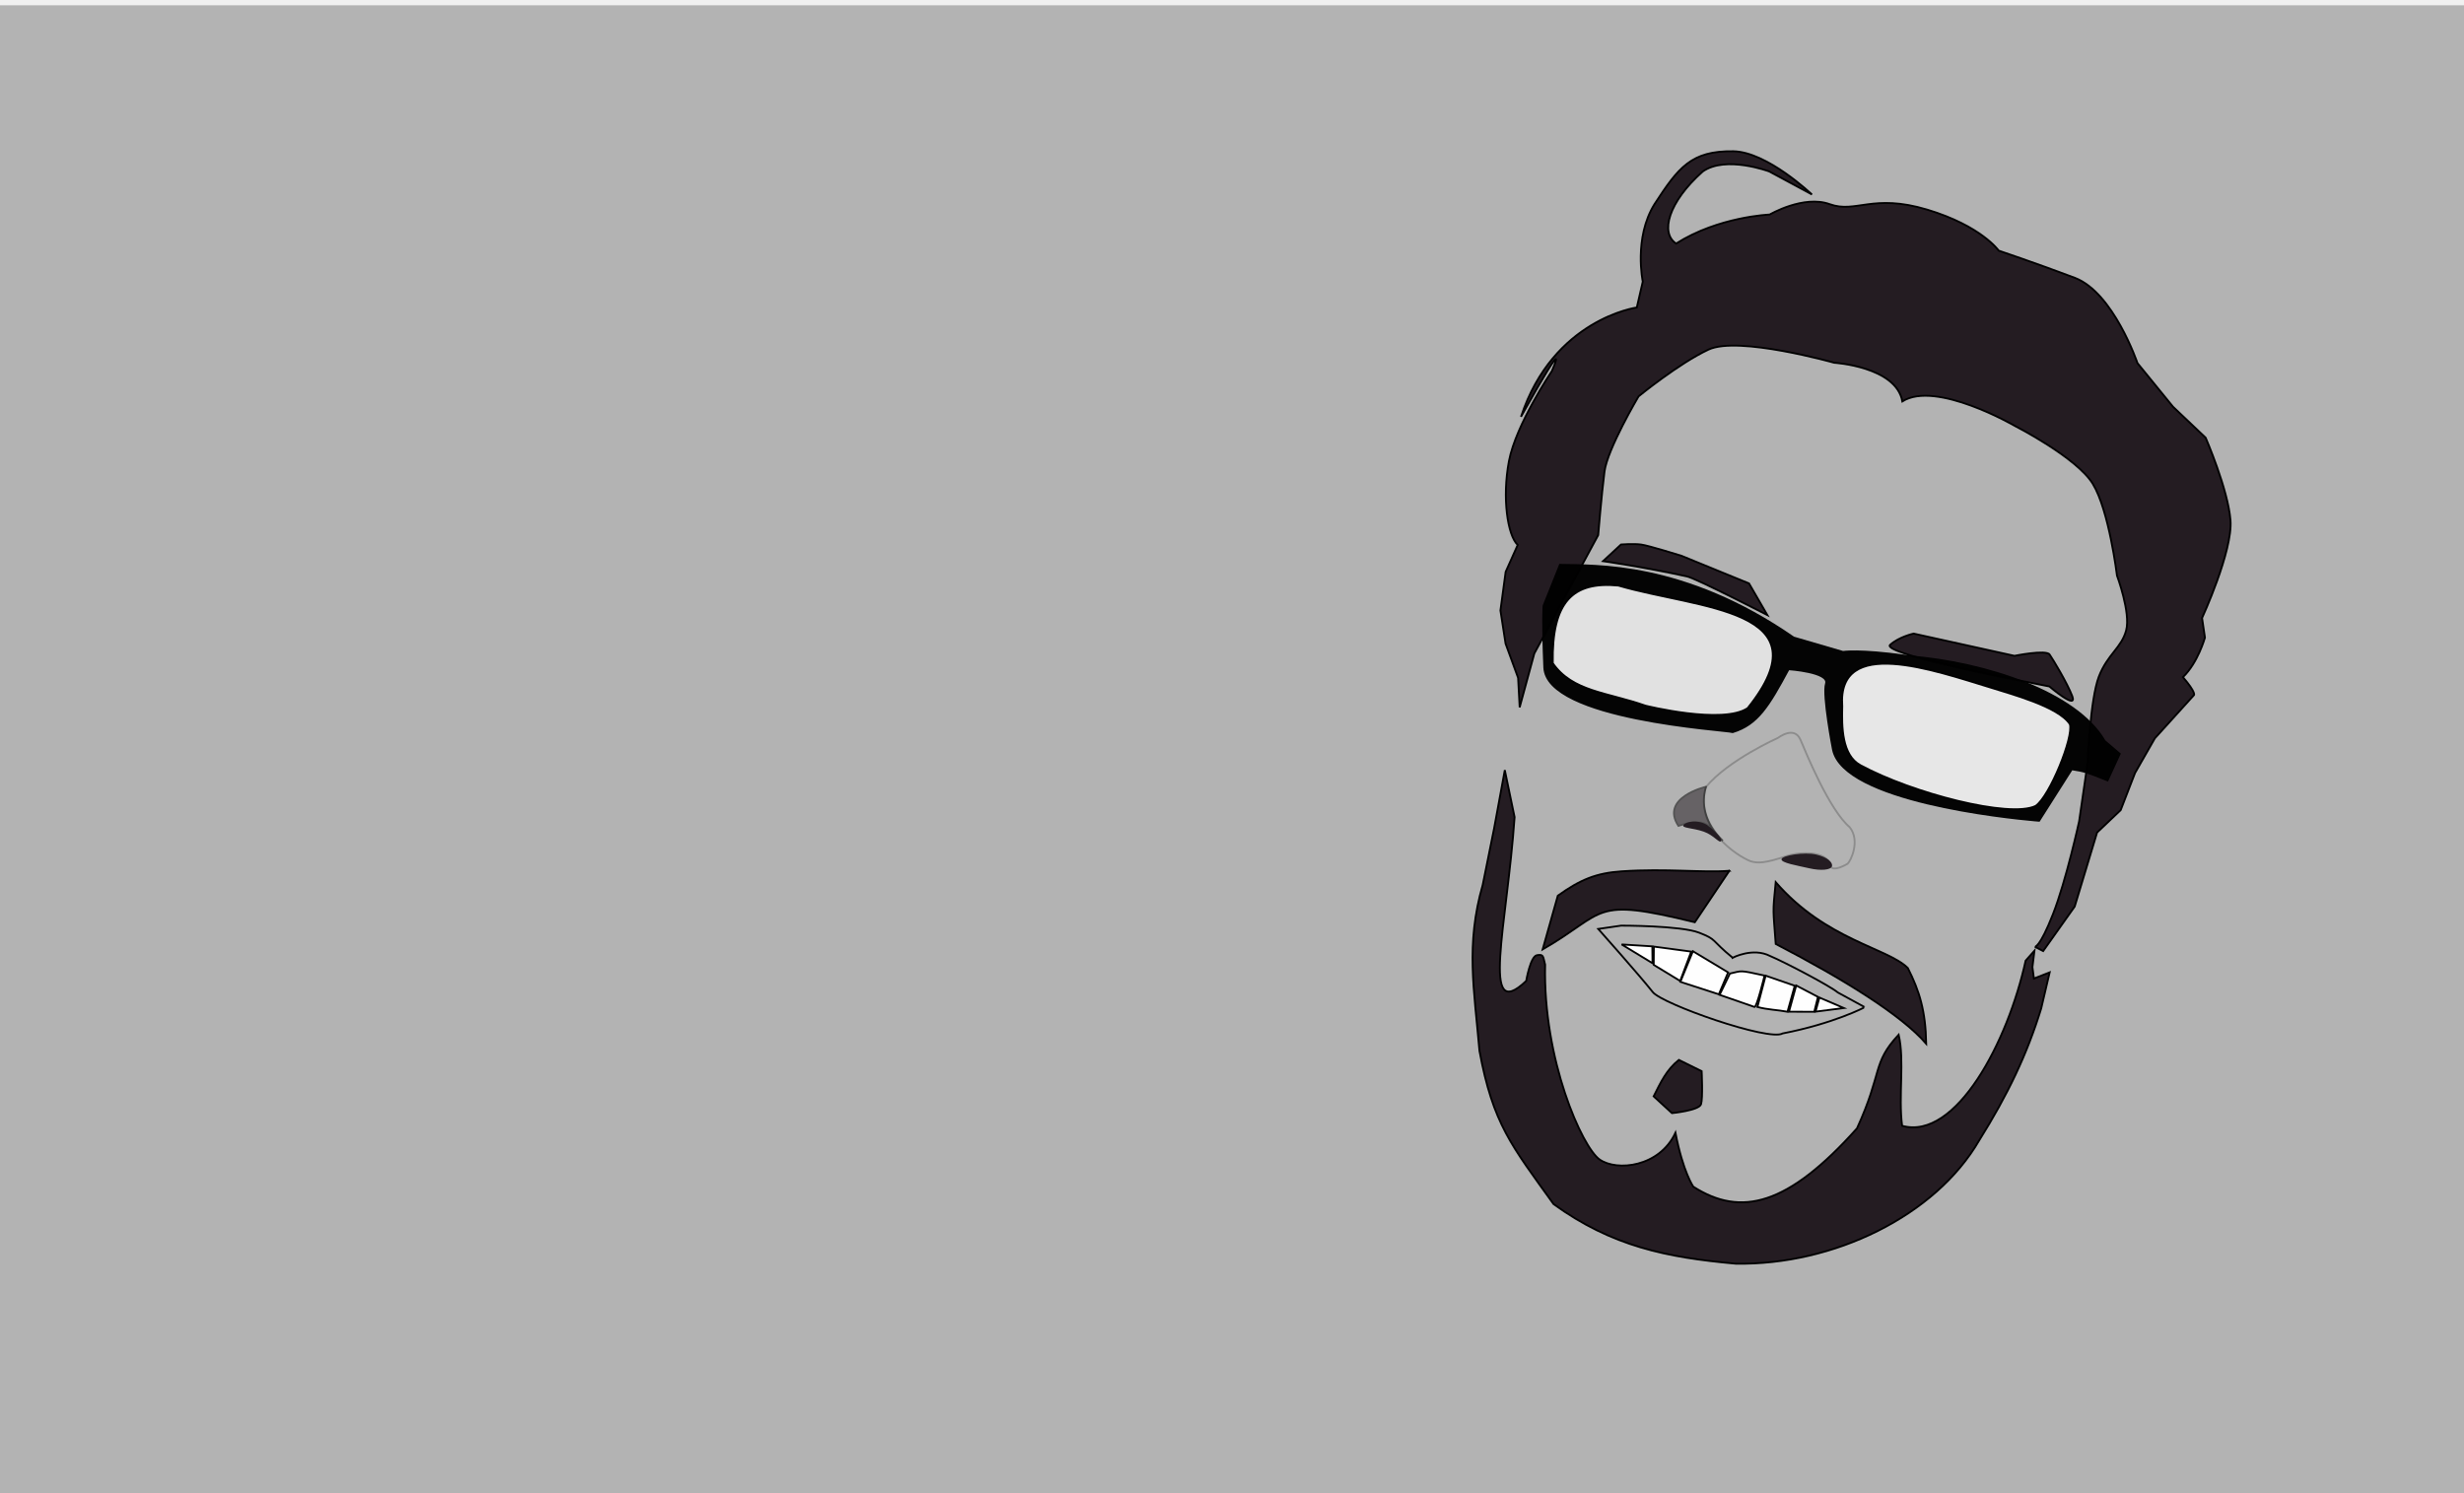
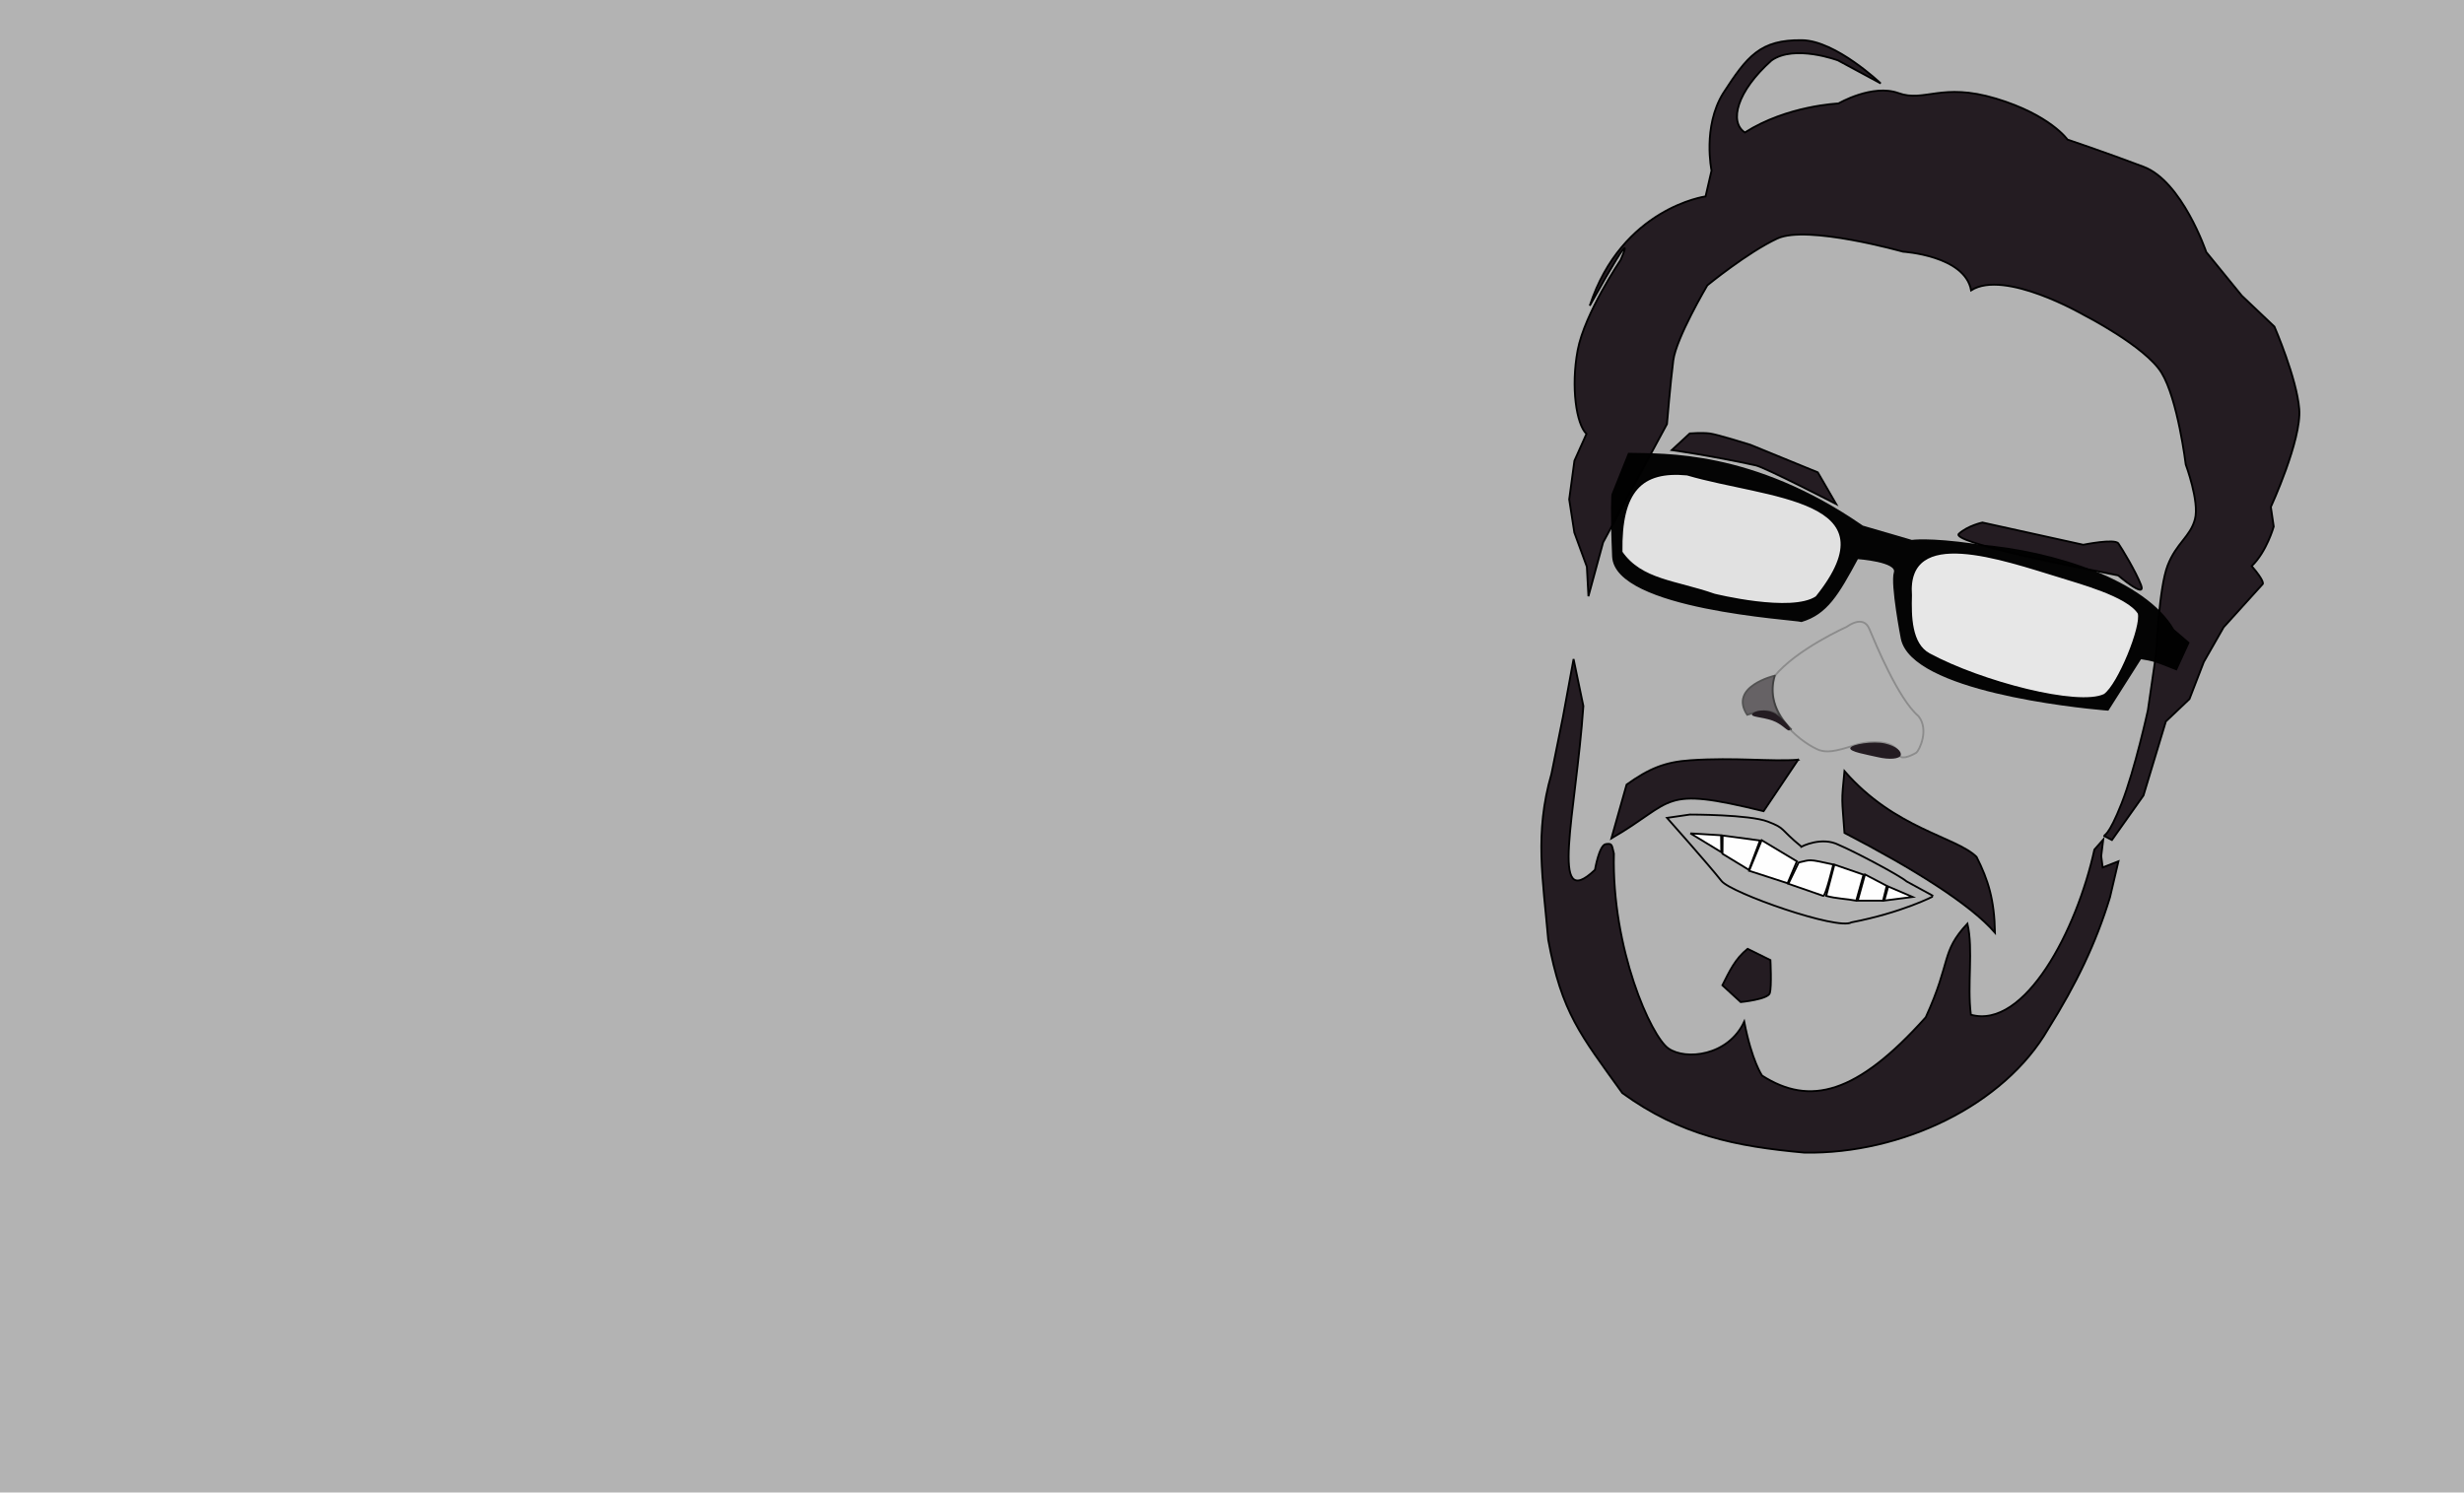
<svg xmlns="http://www.w3.org/2000/svg" width="352.14mm" height="213.311mm" viewBox="0 0 352.14 213.311" version="1.1" id="svg417">
  <defs id="defs411">
    <marker orient="auto" refY="0" refX="0" id="marker5443" style="overflow:visible">
      <path id="path5441" d="M 0,0 5,-5 -12.5,0 5,5 Z" style="fill:#c8b7be;fill-opacity:1;fill-rule:evenodd;stroke:#000000;stroke-width:1pt;stroke-opacity:1" transform="matrix(0.8,0,0,0.8,10,0)" />
    </marker>
  </defs>
  <g id="layer1" transform="translate(-149.0297,-489.1927)">
-     <path id="path2061" d="m 371.425,564.545 c 0.724,-2.021 3.288,-7.052 3.708,-10.623 0,0 3.114,-13.48 9.279,-16.111 11.4,-4.755 21.471,-2.313 32.69,1.185 5.226,2.298 3.336,6.596 7.16,6.241 0,0 9.466,-2.74 14.067,0.278 4.602,3.018 13.005,9.4 13.005,9.4 7.637,9.208 4.019,17.877 1.996,25.664 -1.234,4.628 -2.276,7.527 -4.126,11.04 l -2.445,9.083 -0.633,5.84 5.213,-2.616 -2.663,6.876 c -0.747,2.287 -0.589,6.99 -2.756,10.934 -5.156,9.383 -8.152,17.658 -11.153,19.564 -1.729,7.481 -6.93,14.276 -14.042,15.919 -8.101,7.402 -14.967,7.948 -24.99,7.452 -8.084,-0.739 -18.131,-4.069 -24.378,-13.242 -6.246,-9.173 -9.075,-23.912 -9.075,-23.912 l 0.66,-11.672 c 0,0 1.418,-8.961 1.13,-9.942 -0.288,-0.981 -1.234,-10.529 -0.356,-13.026 6.224,-16.506 8.601,-20.595 7.708,-28.332 z" style="display:inline;fill:#ff7f2a;fill-opacity:1;stroke:#000000;stroke-width:0.265px;stroke-linecap:butt;stroke-linejoin:miter;stroke-opacity:1" />
-     <path id="path2063" d="m 444.484,622.387 c -2.483,1.443 -3.705,2.904 -3.705,2.904 0,0 -3.059,3.526 -1.009,4.585 2.05,1.059 2.902,-4.134 5.283,-4.372 3.306,-3.248 3.096,-4.892 5.321,-6.74 2.207,-1.692 2.47,-5.676 4.708,-10.093 1.11,-3.783 0.133,-4.425 -2.27,-3.565 -9.809,2.926 -4.317,16.665 -8.327,17.281 z" style="display:inline;fill:#ff7f2a;fill-opacity:1;stroke:#000000;stroke-width:0.265px;stroke-linecap:butt;stroke-linejoin:miter;stroke-opacity:1" />
-     <path id="path2065" d="m 362.164,609.112 c 0,0 -3.805,-5.068 -2.994,-11.313 0.408,-3.141 1.926,-5.544 0.54,-8.534 0,0 0.014,-6.527 3.282,-8.027 3.426,-1.056 3.638,4.419 3.638,4.419 z" style="display:inline;fill:#ff7f2a;fill-opacity:1;stroke:#000000;stroke-width:0.265px;stroke-linecap:butt;stroke-linejoin:miter;stroke-opacity:1" />
-     <rect style="display:inline;opacity:1;fill:#b3b3b3;fill-opacity:1;fill-rule:evenodd;stroke:none;stroke-width:1.349;stroke-linejoin:round;stroke-dashoffset:500" id="rect66" width="352.14" height="213.311" x="149.03" y="489.949" />
-     <path id="path2067" d="m 403.153,594.648 c 0,0 -7.202,3.208 -10.342,7.062 -1.664,5.788 4.388,9.8 6.41,10.584 1.035,0.301 2.004,0.3 5.155,-0.749 1.883,-0.627 5.708,-0.739 6.211,1.238 0.104,1.012 1.572,0.403 2.491,-0.133 0.426,-0.357 1.859,-3.27 0.299,-5.226 -2.879,-2.438 -6.141,-10.383 -7.028,-12.479 -0.886,-2.096 -3.197,-0.297 -3.197,-0.297 z" style="display:inline;opacity:0.219;fill:none;fill-opacity:1;stroke:#000000;stroke-width:0.265;stroke-linecap:butt;stroke-linejoin:miter;stroke-miterlimit:4;stroke-dasharray:none;stroke-opacity:1" />
-     <path id="path2069" d="m 392.839,601.647 c 0,0 -6.598,1.535 -3.941,5.583 4.826,-1.604 4.701,0.902 6.344,2.136 -2.615,-2.577 -3.128,-5.327 -2.402,-7.718 z" style="display:inline;opacity:0.536;fill:#241c22;fill-opacity:1;stroke:#000000;stroke-width:0.265;stroke-linecap:butt;stroke-linejoin:miter;stroke-miterlimit:4;stroke-dasharray:none;stroke-opacity:1" />
-     <path id="path2071" d="m 394.979,609.418 c -0.234,0.343 -1.025,-0.855 -2.468,-1.359 -1.584,-0.553 -3.205,-0.487 -2.889,-0.95 0.316,-0.463 1.958,-0.823 3.345,-0.026 0.313,0.18 2.328,1.871 2.012,2.334 z" style="display:inline;fill:#241c22;fill-rule:evenodd;stroke-width:0.265" />
-     <path id="path2073" d="m 410.841,613.008 c -0.147,0.541 -1.6,0.671 -3.245,0.29 -1.645,-0.381 -4.108,-0.775 -3.961,-1.316 0.147,-0.541 3.296,-1.033 4.942,-0.652 1.645,0.381 2.412,1.137 2.265,1.678 z" style="display:inline;fill:#241c22;fill-rule:evenodd;stroke-width:0.265" />
-     <path id="path2077" d="m 360.928,615.678 c -2.453,8.517 -1.211,14.999 -0.464,23.71 1.933,10.483 4.598,13.554 10.59,21.91 8.338,6.029 16.138,7.627 26.049,8.517 13.926,0.229 28.512,-6.787 34.803,-17.656 4.029,-6.439 6.832,-12.27 8.838,-18.822 l 1.214,-5.164 -2.254,0.881 -0.211,-1.625 0.29,-2.359 -1.265,1.437 c -2.506,11.487 -9.931,25.742 -17.651,23.597 -0.554,-4.311 0.375,-9.301 -0.493,-13.021 -3.836,4.125 -2.245,5.285 -5.955,13.386 -9.871,11.04 -16.584,12.703 -23.394,8.335 0,0 -1.46,-2.07 -2.55,-7.708 -2.279,4.91 -8.371,5.558 -10.838,3.824 -2.467,-1.734 -8.109,-14.226 -7.788,-27.849 -0.319,-1.238 -0.212,-1.502 -1.162,-1.352 -0.95,0.15 -1.542,3.676 -1.542,3.676 -6.602,6.287 -2.738,-7.887 -1.658,-23.408 l -1.4,-6.72 -1.523,8.29 z" style="display:inline;opacity:1;fill:#241c22;stroke:#000000;stroke-width:0.265px;stroke-linecap:butt;stroke-linejoin:miter;stroke-opacity:1" />
-     <path id="path2075" d="m 364.195,581.181 -0.732,-4.736 0.745,-5.519 1.722,-3.842 c -1.448,-1.36 -2.245,-6.711 -1.254,-11.969 0.992,-5.258 6.139,-12.892 6.139,-12.892 0,0 2.978,-6.693 -4.415,6.542 4.6,-13.985 16.551,-15.626 16.551,-15.626 l 0.854,-3.693 c 0,0 -1.318,-6.251 1.667,-11.061 3.424,-5.267 5.259,-7.66 11.269,-7.572 4.837,0.071 11.239,6.176 11.239,6.176 l -6.101,-3.288 c 0,0 -6.202,-2.33 -9.504,0.006 -4.935,4.4 -6.105,8.787 -3.804,10.296 6.052,-3.854 13.368,-4.146 13.368,-4.146 0,0 4.842,-2.834 8.579,-1.483 3.736,1.351 6.141,-1.558 13.913,0.774 7.771,2.332 10.246,5.867 10.246,5.867 0,0 5.333,1.791 10.865,3.882 5.532,2.091 8.965,12.198 8.965,12.198 l 5.083,6.237 4.659,4.422 c 0,0 3.202,7.377 3.548,11.796 0.346,4.419 -4.061,13.977 -4.061,13.977 l 0.413,2.801 c 0,0 -0.992,3.577 -3.147,5.65 1.943,2.262 1.574,2.569 1.574,2.569 l -5.588,6.176 -2.832,4.957 -2.048,5.3 -3.374,3.204 -3.2,10.583 -4.508,6.364 -1.193,-0.619 c 0,0 0.687,0.183 2.584,-4.638 1.898,-4.822 3.746,-13.283 3.746,-13.283 l 1.212,-8.332 c 0,0 0.363,-9.123 1.603,-12.344 1.24,-3.221 3.252,-4.131 3.912,-6.641 0.66,-2.51 -1.316,-7.817 -1.316,-7.817 0,0 -1.138,-9.35 -3.468,-13.127 -2.33,-3.777 -11.128,-8.26 -11.128,-8.26 0,0 -11.278,-6.545 -16.076,-3.506 -0.897,-4.983 -9.733,-5.52 -9.733,-5.52 0,0 -13.705,-3.873 -17.967,-1.884 -4.262,1.989 -9.999,6.692 -9.999,6.692 0,0 -4.45,7.513 -4.865,10.735 -0.415,3.222 -0.904,9.094 -0.904,9.094 l -9.127,16.916 -2.095,7.695 -0.225,-4.214 z" style="display:inline;opacity:1;fill:#241c22;stroke:#000000;stroke-width:0.265px;stroke-linecap:butt;stroke-linejoin:miter;stroke-opacity:1" />
-     <path id="path2079" d="m 388.961,640.684 c -1.778,1.418 -2.607,3.235 -3.604,5.211 l 2.617,2.4 c 0,0 3.878,-0.375 4.159,-1.277 0.281,-0.902 0.087,-4.724 0.087,-4.724 z" style="display:inline;opacity:1;fill:#241c22;stroke:#000000;stroke-width:0.265px;stroke-linecap:butt;stroke-linejoin:miter;stroke-opacity:1" />
-     <path id="path2081" d="m 396.183,613.655 -4.939,7.357 c -14.887,-3.646 -12.479,-1.462 -21.752,3.888 l 2.17,-7.684 c 3.226,-2.313 5.496,-3.239 9.111,-3.483 6.461,-0.436 11.512,0.222 15.411,-0.077 z" style="display:inline;opacity:1;fill:#241c22;stroke:#000000;stroke-width:0.265px;stroke-linecap:butt;stroke-linejoin:miter;stroke-opacity:1" />
-     <path id="path2083" d="m 402.804,624.114 c 9.645,5.007 17.951,10.139 21.509,14.262 -0.087,-4.711 -0.954,-7.505 -2.631,-10.831 -2.955,-2.907 -11.696,-3.991 -18.881,-12.266 -0.457,4.637 -0.361,3.703 0.003,8.835 z" style="display:inline;opacity:1;fill:#241c22;stroke:#000000;stroke-width:0.265;stroke-linecap:butt;stroke-linejoin:miter;stroke-miterlimit:4;stroke-dasharray:none;stroke-opacity:1" />
-     <path id="path2085" d="m 398.99,572.58 2.623,4.529 c 0,0 -10.179,-5.237 -11.484,-5.523 -6.406,-1.403 -12.006,-2.186 -12.006,-2.186 l 2.573,-2.383 c 0,0 1.773,-0.139 2.87,0.007 1.097,0.146 5.784,1.612 5.784,1.612 z" style="display:inline;opacity:1;fill:#241c22;stroke:#000000;stroke-width:0.265px;stroke-linecap:butt;stroke-linejoin:miter;stroke-opacity:1" />
-     <path id="path2087" d="m 422.516,579.751 c 0,0 -2.08,0.446 -3.359,1.609 -1.279,1.163 16.296,4.664 16.296,4.664 l 6.464,1.289 c 0,0 4.033,3.446 3.274,1.39 -0.738,-1.931 -2.737,-5.221 -3.243,-5.958 -0.505,-0.737 -5.018,0.186 -5.018,0.186 z" style="display:inline;opacity:1;fill:#241c22;stroke:#000000;stroke-width:0.265px;stroke-linecap:butt;stroke-linejoin:miter;stroke-opacity:1" />
-     <path id="path2089" d="m 451.967,596.941 -1.743,3.796 c -2.956,-1.184 -3.252,-1.305 -5.103,-1.591 l -4.675,7.361 c 0,0 -0.215,-0.016 -0.607,-0.051 -4.075,-0.363 -27.322,-2.749 -28.853,-10.121 0,0 -1.512,-7.777 -0.995,-9.436 0.517,-1.659 -5.345,-2.052 -5.345,-2.052 -2.846,5.287 -4.424,7.903 -7.982,8.99 -1.021,-0.318 -26.616,-1.768 -26.935,-9.238 -0.289,-6.751 -0.101,-8.833 -0.101,-8.833 l 2.34,-5.842 c 4.967,0.125 17.719,-0.479 33.392,10.387 l 7.057,2.06 c 0,0 2.359,-0.384 8.929,0.544 0.184,0.026 0.373,0.054 0.567,0.085 10.849,0.872 23.871,5.123 27.901,12.102 z" style="display:inline;opacity:0.98;fill:#000000;stroke:#000000;stroke-width:0.265px;stroke-linecap:butt;stroke-linejoin:miter;stroke-opacity:1" />
-     <path id="path2091" d="m 412.315,590.143 c -0.084,2.968 -0.055,6.989 2.602,8.425 7.441,4.02 21.321,7.613 25.033,5.817 2.019,-1.391 5.442,-9.848 4.897,-11.675 -1.622,-2.534 -8.539,-4.347 -11.25,-5.218 -8.231,-2.502 -22.028,-7.442 -21.282,2.651 z" style="display:inline;opacity:0.98;fill:#ececec;stroke:#000000;stroke-width:0.265px;stroke-linecap:butt;stroke-linejoin:miter;stroke-opacity:1" />
-     <path id="path2093" d="m 398.794,590.407 c -3.546,2.394 -14.589,-0.349 -14.589,-0.349 -5.558,-1.945 -10.431,-2.004 -13.264,-6.078 -0.146,-8.811 2.87,-11.712 9.378,-11.091 11.536,3.387 29.87,3.317 18.475,17.518 z" style="display:inline;opacity:0.98;fill:#e6e6e6;stroke:#000000;stroke-width:0.265px;stroke-linecap:butt;stroke-linejoin:miter;stroke-opacity:1" />
-     <path id="path2095" d="m 396.651,626.083 c -3.215,-2.625 -2.162,-2.554 -4.792,-3.58 -2.63,-1.026 -11.155,-1.009 -11.155,-1.009 l -3.262,0.473 c 0,0 5.921,6.655 7.789,9.024 1.357,1.721 16.621,7.085 18.571,5.911 7.219,-1.393 11.754,-3.74 11.726,-3.753 l -3.852,-2.102 c -1.031,-0.887 -7.512,-4.303 -9.682,-5.214 -2.464,-1.263 -5.343,0.251 -5.343,0.251 z" style="display:inline;opacity:0.99;fill:#000000;fill-opacity:0;stroke:#000000;stroke-width:0.265px;stroke-linecap:butt;stroke-linejoin:miter;stroke-opacity:1" />
-     <path id="path2097" d="m 389.177,629.53 5.499,1.782 1.329,-3.132 -5.036,-3.025 z" style="display:inline;opacity:0.99;fill:#ffffff;stroke:#000000;stroke-width:0.265px;stroke-linecap:butt;stroke-linejoin:miter;stroke-opacity:1" />
-     <path id="path2099" d="m 385.171,624.455 0.026,2.41 -4.412,-2.683 z" style="display:inline;opacity:0.99;fill:#ffffff;stroke:#000000;stroke-width:0.265px;stroke-linecap:butt;stroke-linejoin:miter;stroke-opacity:1" />
-     <path id="path2101" d="m 385.368,627.101 3.782,2.302 1.577,-4.197 -5.339,-0.715 z" style="display:inline;opacity:0.99;fill:#ffffff;stroke:#000000;stroke-width:0.265px;stroke-linecap:butt;stroke-linejoin:miter;stroke-opacity:1" />
-     <path id="path2103" d="m 396.258,628.347 c 1.804,-0.4 1.242,-0.531 4.951,0.284 0,0 -1.115,4.587 -1.434,4.487 -0.319,-0.099 -4.99,-1.731 -4.99,-1.731 z" style="display:inline;opacity:0.99;fill:#ffffff;stroke:#000000;stroke-width:0.265px;stroke-linecap:butt;stroke-linejoin:miter;stroke-opacity:1" />
-     <path id="path2105" d="m 401.361,628.648 4.164,1.439 -1.037,3.714 c -1.436,-0.27 -2.859,-0.286 -4.3,-0.682 z" style="display:inline;opacity:0.99;fill:#ffffff;stroke:#000000;stroke-width:0.265px;stroke-linecap:butt;stroke-linejoin:miter;stroke-opacity:1" />
-     <path id="path2107" d="m 405.735,630.053 3.107,1.628 -0.527,2.124 -3.617,-0.008 z" style="display:inline;opacity:0.99;fill:#ffffff;stroke:#000000;stroke-width:0.265px;stroke-linecap:butt;stroke-linejoin:miter;stroke-opacity:1" />
-     <path style="display:inline;opacity:0.99;fill:#ffffff;stroke:#000000;stroke-width:0.265px;stroke-linecap:butt;stroke-linejoin:miter;stroke-opacity:1" d="m 409.05,631.775 -0.556,2.014 4.046,-0.517 z" id="path2109" />
+     <path id="path2061" d="m 381.252,548.67 c 0.724,-2.021 3.288,-7.052 3.708,-10.623 0,0 3.114,-13.48 9.279,-16.111 11.4,-4.755 21.471,-2.313 32.69,1.185 5.226,2.298 3.336,6.596 7.16,6.241 0,0 9.466,-2.74 14.067,0.278 4.602,3.018 13.005,9.4 13.005,9.4 7.637,9.208 4.019,17.877 1.996,25.664 -1.234,4.628 -2.276,7.527 -4.126,11.04 l -2.445,9.083 -0.633,5.84 5.213,-2.616 -2.663,6.876 c -0.747,2.287 -0.589,6.99 -2.756,10.934 -5.156,9.383 -8.152,17.658 -11.153,19.564 -1.729,7.481 -6.93,14.276 -14.042,15.919 -8.101,7.402 -14.967,7.948 -24.99,7.452 -8.084,-0.739 -18.131,-4.069 -24.378,-13.242 -6.246,-9.173 -9.075,-23.912 -9.075,-23.912 l 0.66,-11.672 c 0,0 1.418,-8.961 1.13,-9.942 -0.288,-0.981 -1.234,-10.529 -0.356,-13.026 6.224,-16.506 8.601,-20.595 7.708,-28.332 z" style="display:inline;fill:#ff7f2a;fill-opacity:1;stroke:#000000;stroke-width:0.265px;stroke-linecap:butt;stroke-linejoin:miter;stroke-opacity:1" />
+     <path id="path2063" d="m 454.311,606.512 c -2.483,1.443 -3.705,2.904 -3.705,2.904 0,0 -3.059,3.526 -1.009,4.585 2.05,1.059 2.902,-4.134 5.283,-4.372 3.306,-3.248 3.096,-4.892 5.321,-6.74 2.207,-1.692 2.47,-5.676 4.708,-10.093 1.11,-3.783 0.133,-4.425 -2.27,-3.565 -9.809,2.926 -4.317,16.665 -8.327,17.281 z" style="display:inline;fill:#ff7f2a;fill-opacity:1;stroke:#000000;stroke-width:0.265px;stroke-linecap:butt;stroke-linejoin:miter;stroke-opacity:1" />
+     <path id="path2065" d="m 371.991,593.237 c 0,0 -3.805,-5.068 -2.994,-11.313 0.408,-3.141 1.926,-5.544 0.54,-8.534 0,0 0.014,-6.527 3.282,-8.027 3.426,-1.056 3.638,4.419 3.638,4.419 z" style="display:inline;fill:#ff7f2a;fill-opacity:1;stroke:#000000;stroke-width:0.265px;stroke-linecap:butt;stroke-linejoin:miter;stroke-opacity:1" />
+     <rect style="display:inline;opacity:1;fill:#b3b3b3;fill-opacity:1;fill-rule:evenodd;stroke:none;stroke-width:1.349;stroke-linejoin:round;stroke-dashoffset:500" id="rect66" width="352.14" height="213.311" x="149.03" y="489.193" />
+     <path id="path2067" d="m 412.98,578.773 c 0,0 -7.202,3.208 -10.342,7.062 -1.664,5.788 4.388,9.8 6.41,10.584 1.035,0.301 2.004,0.3 5.155,-0.749 1.883,-0.627 5.708,-0.739 6.211,1.238 0.104,1.012 1.572,0.403 2.491,-0.133 0.426,-0.357 1.859,-3.27 0.299,-5.226 -2.879,-2.438 -6.141,-10.383 -7.028,-12.479 -0.886,-2.096 -3.197,-0.297 -3.197,-0.297 z" style="display:inline;opacity:0.219;fill:none;fill-opacity:1;stroke:#000000;stroke-width:0.265;stroke-linecap:butt;stroke-linejoin:miter;stroke-miterlimit:4;stroke-dasharray:none;stroke-opacity:1" />
+     <path id="path2069" d="m 402.666,585.772 c 0,0 -6.598,1.535 -3.941,5.583 4.826,-1.604 4.701,0.902 6.344,2.136 -2.615,-2.577 -3.128,-5.327 -2.402,-7.718 z" style="display:inline;opacity:0.536;fill:#241c22;fill-opacity:1;stroke:#000000;stroke-width:0.265;stroke-linecap:butt;stroke-linejoin:miter;stroke-miterlimit:4;stroke-dasharray:none;stroke-opacity:1" />
+     <path id="path2071" d="m 404.806,593.543 c -0.234,0.343 -1.025,-0.855 -2.468,-1.359 -1.584,-0.553 -3.205,-0.487 -2.889,-0.95 0.316,-0.463 1.958,-0.823 3.345,-0.026 0.313,0.18 2.328,1.871 2.012,2.334 z" style="display:inline;fill:#241c22;fill-rule:evenodd;stroke-width:0.265" />
+     <path id="path2073" d="m 420.669,597.133 c -0.147,0.541 -1.6,0.671 -3.245,0.29 -1.645,-0.381 -4.108,-0.775 -3.961,-1.316 0.147,-0.541 3.296,-1.033 4.942,-0.652 1.645,0.381 2.412,1.137 2.265,1.678 z" style="display:inline;fill:#241c22;fill-rule:evenodd;stroke-width:0.265" />
+     <path id="path2077" d="m 370.756,599.803 c -2.453,8.517 -1.211,14.999 -0.464,23.71 1.933,10.483 4.598,13.554 10.59,21.91 8.338,6.029 16.138,7.627 26.049,8.517 13.926,0.229 28.512,-6.787 34.803,-17.656 4.029,-6.439 6.832,-12.27 8.838,-18.822 l 1.214,-5.164 -2.254,0.881 -0.211,-1.625 0.29,-2.359 -1.265,1.437 c -2.506,11.487 -9.931,25.742 -17.651,23.597 -0.554,-4.311 0.375,-9.301 -0.493,-13.021 -3.836,4.125 -2.245,5.285 -5.955,13.386 -9.871,11.04 -16.584,12.703 -23.394,8.335 0,0 -1.46,-2.07 -2.55,-7.708 -2.279,4.91 -8.371,5.558 -10.838,3.824 -2.467,-1.734 -8.109,-14.226 -7.788,-27.849 -0.319,-1.238 -0.212,-1.502 -1.162,-1.352 -0.95,0.15 -1.542,3.676 -1.542,3.676 -6.602,6.287 -2.738,-7.887 -1.658,-23.408 l -1.4,-6.72 -1.523,8.29 z" style="display:inline;opacity:1;fill:#241c22;stroke:#000000;stroke-width:0.265px;stroke-linecap:butt;stroke-linejoin:miter;stroke-opacity:1" />
+     <path id="path2075" d="m 374.023,565.306 -0.732,-4.736 0.745,-5.519 1.722,-3.842 c -1.448,-1.36 -2.245,-6.711 -1.254,-11.969 0.992,-5.258 6.139,-12.892 6.139,-12.892 0,0 2.978,-6.693 -4.415,6.542 4.6,-13.985 16.551,-15.626 16.551,-15.626 l 0.854,-3.693 c 0,0 -1.318,-6.251 1.667,-11.061 3.424,-5.267 5.259,-7.66 11.269,-7.572 4.837,0.071 11.239,6.176 11.239,6.176 l -6.101,-3.288 c 0,0 -6.202,-2.33 -9.504,0.006 -4.935,4.4 -6.105,8.787 -3.804,10.296 6.052,-3.854 13.368,-4.146 13.368,-4.146 0,0 4.842,-2.834 8.579,-1.483 3.736,1.351 6.141,-1.558 13.913,0.774 7.771,2.332 10.246,5.867 10.246,5.867 0,0 5.333,1.791 10.865,3.882 5.532,2.091 8.965,12.198 8.965,12.198 l 5.083,6.237 4.659,4.422 c 0,0 3.202,7.377 3.548,11.796 0.346,4.419 -4.061,13.977 -4.061,13.977 l 0.413,2.801 c 0,0 -0.992,3.577 -3.147,5.65 1.943,2.262 1.574,2.569 1.574,2.569 l -5.588,6.176 -2.832,4.957 -2.048,5.3 -3.374,3.204 -3.2,10.583 -4.508,6.364 -1.193,-0.619 c 0,0 0.687,0.183 2.584,-4.638 1.898,-4.822 3.746,-13.283 3.746,-13.283 l 1.212,-8.332 c 0,0 0.363,-9.123 1.603,-12.344 1.24,-3.221 3.252,-4.131 3.912,-6.641 0.66,-2.51 -1.316,-7.817 -1.316,-7.817 0,0 -1.138,-9.35 -3.468,-13.127 -2.33,-3.777 -11.128,-8.26 -11.128,-8.26 0,0 -11.278,-6.545 -16.076,-3.506 -0.897,-4.983 -9.733,-5.52 -9.733,-5.52 0,0 -13.705,-3.873 -17.967,-1.884 -4.262,1.989 -9.999,6.692 -9.999,6.692 0,0 -4.45,7.513 -4.865,10.735 -0.415,3.222 -0.904,9.094 -0.904,9.094 l -9.127,16.916 -2.095,7.695 -0.225,-4.214 z" style="display:inline;opacity:1;fill:#241c22;stroke:#000000;stroke-width:0.265px;stroke-linecap:butt;stroke-linejoin:miter;stroke-opacity:1" />
+     <path id="path2079" d="m 398.788,624.809 c -1.778,1.418 -2.607,3.235 -3.604,5.211 l 2.617,2.4 c 0,0 3.878,-0.375 4.159,-1.277 0.281,-0.902 0.087,-4.724 0.087,-4.724 z" style="display:inline;opacity:1;fill:#241c22;stroke:#000000;stroke-width:0.265px;stroke-linecap:butt;stroke-linejoin:miter;stroke-opacity:1" />
+     <path id="path2081" d="m 406.011,597.78 -4.939,7.357 c -14.887,-3.646 -12.479,-1.462 -21.752,3.888 l 2.17,-7.684 c 3.226,-2.313 5.496,-3.239 9.111,-3.483 6.461,-0.436 11.512,0.222 15.411,-0.077 z" style="display:inline;opacity:1;fill:#241c22;stroke:#000000;stroke-width:0.265px;stroke-linecap:butt;stroke-linejoin:miter;stroke-opacity:1" />
+     <path id="path2083" d="m 412.632,608.239 c 9.645,5.007 17.951,10.139 21.509,14.262 -0.087,-4.711 -0.954,-7.505 -2.631,-10.831 -2.955,-2.907 -11.696,-3.991 -18.881,-12.266 -0.457,4.637 -0.361,3.703 0.003,8.835 z" style="display:inline;opacity:1;fill:#241c22;stroke:#000000;stroke-width:0.265;stroke-linecap:butt;stroke-linejoin:miter;stroke-miterlimit:4;stroke-dasharray:none;stroke-opacity:1" />
+     <path id="path2085" d="m 408.817,556.705 2.623,4.529 c 0,0 -10.179,-5.237 -11.484,-5.523 -6.406,-1.403 -12.006,-2.186 -12.006,-2.186 l 2.573,-2.383 c 0,0 1.773,-0.139 2.87,0.007 1.097,0.146 5.784,1.612 5.784,1.612 z" style="display:inline;opacity:1;fill:#241c22;stroke:#000000;stroke-width:0.265px;stroke-linecap:butt;stroke-linejoin:miter;stroke-opacity:1" />
+     <path id="path2087" d="m 432.344,563.876 c 0,0 -2.08,0.446 -3.359,1.609 -1.279,1.163 16.296,4.664 16.296,4.664 l 6.464,1.289 c 0,0 4.033,3.446 3.274,1.39 -0.738,-1.931 -2.737,-5.221 -3.243,-5.958 -0.505,-0.737 -5.018,0.186 -5.018,0.186 z" style="display:inline;opacity:1;fill:#241c22;stroke:#000000;stroke-width:0.265px;stroke-linecap:butt;stroke-linejoin:miter;stroke-opacity:1" />
+     <path id="path2089" d="m 461.795,581.066 -1.743,3.796 c -2.956,-1.184 -3.252,-1.305 -5.103,-1.591 l -4.675,7.361 c 0,0 -0.215,-0.016 -0.607,-0.051 -4.075,-0.363 -27.322,-2.749 -28.853,-10.121 0,0 -1.512,-7.777 -0.995,-9.436 0.517,-1.659 -5.345,-2.052 -5.345,-2.052 -2.846,5.287 -4.424,7.903 -7.982,8.99 -1.021,-0.318 -26.616,-1.768 -26.935,-9.238 -0.289,-6.751 -0.101,-8.833 -0.101,-8.833 l 2.34,-5.842 c 4.967,0.125 17.719,-0.479 33.392,10.387 l 7.057,2.06 c 0,0 2.359,-0.384 8.929,0.544 0.184,0.026 0.373,0.054 0.567,0.085 10.849,0.872 23.871,5.123 27.901,12.102 z" style="display:inline;opacity:0.98;fill:#000000;stroke:#000000;stroke-width:0.265px;stroke-linecap:butt;stroke-linejoin:miter;stroke-opacity:1" />
+     <path id="path2091" d="m 422.142,574.268 c -0.084,2.968 -0.055,6.989 2.602,8.425 7.441,4.02 21.321,7.613 25.033,5.817 2.019,-1.391 5.442,-9.848 4.897,-11.675 -1.622,-2.534 -8.539,-4.347 -11.25,-5.218 -8.231,-2.502 -22.028,-7.442 -21.282,2.651 z" style="display:inline;opacity:0.98;fill:#ececec;stroke:#000000;stroke-width:0.265px;stroke-linecap:butt;stroke-linejoin:miter;stroke-opacity:1" />
+     <path id="path2093" d="m 408.622,574.532 c -3.546,2.394 -14.589,-0.349 -14.589,-0.349 -5.558,-1.945 -10.431,-2.004 -13.264,-6.078 -0.146,-8.811 2.87,-11.712 9.378,-11.091 11.536,3.387 29.87,3.317 18.475,17.518 z" style="display:inline;opacity:0.98;fill:#e6e6e6;stroke:#000000;stroke-width:0.265px;stroke-linecap:butt;stroke-linejoin:miter;stroke-opacity:1" />
+     <path id="path2095" d="m 406.479,610.208 c -3.215,-2.625 -2.162,-2.554 -4.792,-3.58 -2.63,-1.026 -11.155,-1.009 -11.155,-1.009 l -3.262,0.473 c 0,0 5.921,6.655 7.789,9.024 1.357,1.721 16.621,7.085 18.571,5.911 7.219,-1.393 11.754,-3.74 11.726,-3.753 l -3.852,-2.102 c -1.031,-0.887 -7.512,-4.303 -9.682,-5.214 -2.464,-1.263 -5.343,0.251 -5.343,0.251 z" style="display:inline;opacity:0.99;fill:#000000;fill-opacity:0;stroke:#000000;stroke-width:0.265px;stroke-linecap:butt;stroke-linejoin:miter;stroke-opacity:1" />
+     <path id="path2097" d="m 399.004,613.655 5.499,1.782 1.329,-3.132 -5.036,-3.025 z" style="display:inline;opacity:0.99;fill:#ffffff;stroke:#000000;stroke-width:0.265px;stroke-linecap:butt;stroke-linejoin:miter;stroke-opacity:1" />
+     <path id="path2099" d="m 394.999,608.58 0.026,2.41 -4.412,-2.683 z" style="display:inline;opacity:0.99;fill:#ffffff;stroke:#000000;stroke-width:0.265px;stroke-linecap:butt;stroke-linejoin:miter;stroke-opacity:1" />
+     <path id="path2101" d="m 395.196,611.226 3.782,2.302 1.577,-4.197 -5.339,-0.715 z" style="display:inline;opacity:0.99;fill:#ffffff;stroke:#000000;stroke-width:0.265px;stroke-linecap:butt;stroke-linejoin:miter;stroke-opacity:1" />
+     <path id="path2103" d="m 406.085,612.472 c 1.804,-0.4 1.242,-0.531 4.951,0.284 0,0 -1.115,4.587 -1.434,4.487 -0.319,-0.099 -4.99,-1.731 -4.99,-1.731 z" style="display:inline;opacity:0.99;fill:#ffffff;stroke:#000000;stroke-width:0.265px;stroke-linecap:butt;stroke-linejoin:miter;stroke-opacity:1" />
+     <path id="path2105" d="m 411.189,612.773 4.164,1.439 -1.037,3.714 c -1.436,-0.27 -2.859,-0.286 -4.3,-0.682 z" style="display:inline;opacity:0.99;fill:#ffffff;stroke:#000000;stroke-width:0.265px;stroke-linecap:butt;stroke-linejoin:miter;stroke-opacity:1" />
+     <path id="path2107" d="m 415.563,614.178 3.107,1.628 -0.527,2.124 -3.617,-0.008 z" style="display:inline;opacity:0.99;fill:#ffffff;stroke:#000000;stroke-width:0.265px;stroke-linecap:butt;stroke-linejoin:miter;stroke-opacity:1" />
+     <path style="display:inline;opacity:0.99;fill:#ffffff;stroke:#000000;stroke-width:0.265px;stroke-linecap:butt;stroke-linejoin:miter;stroke-opacity:1" d="m 418.878,615.9 -0.556,2.014 4.046,-0.517 z" id="path2109" />
  </g>
</svg>
